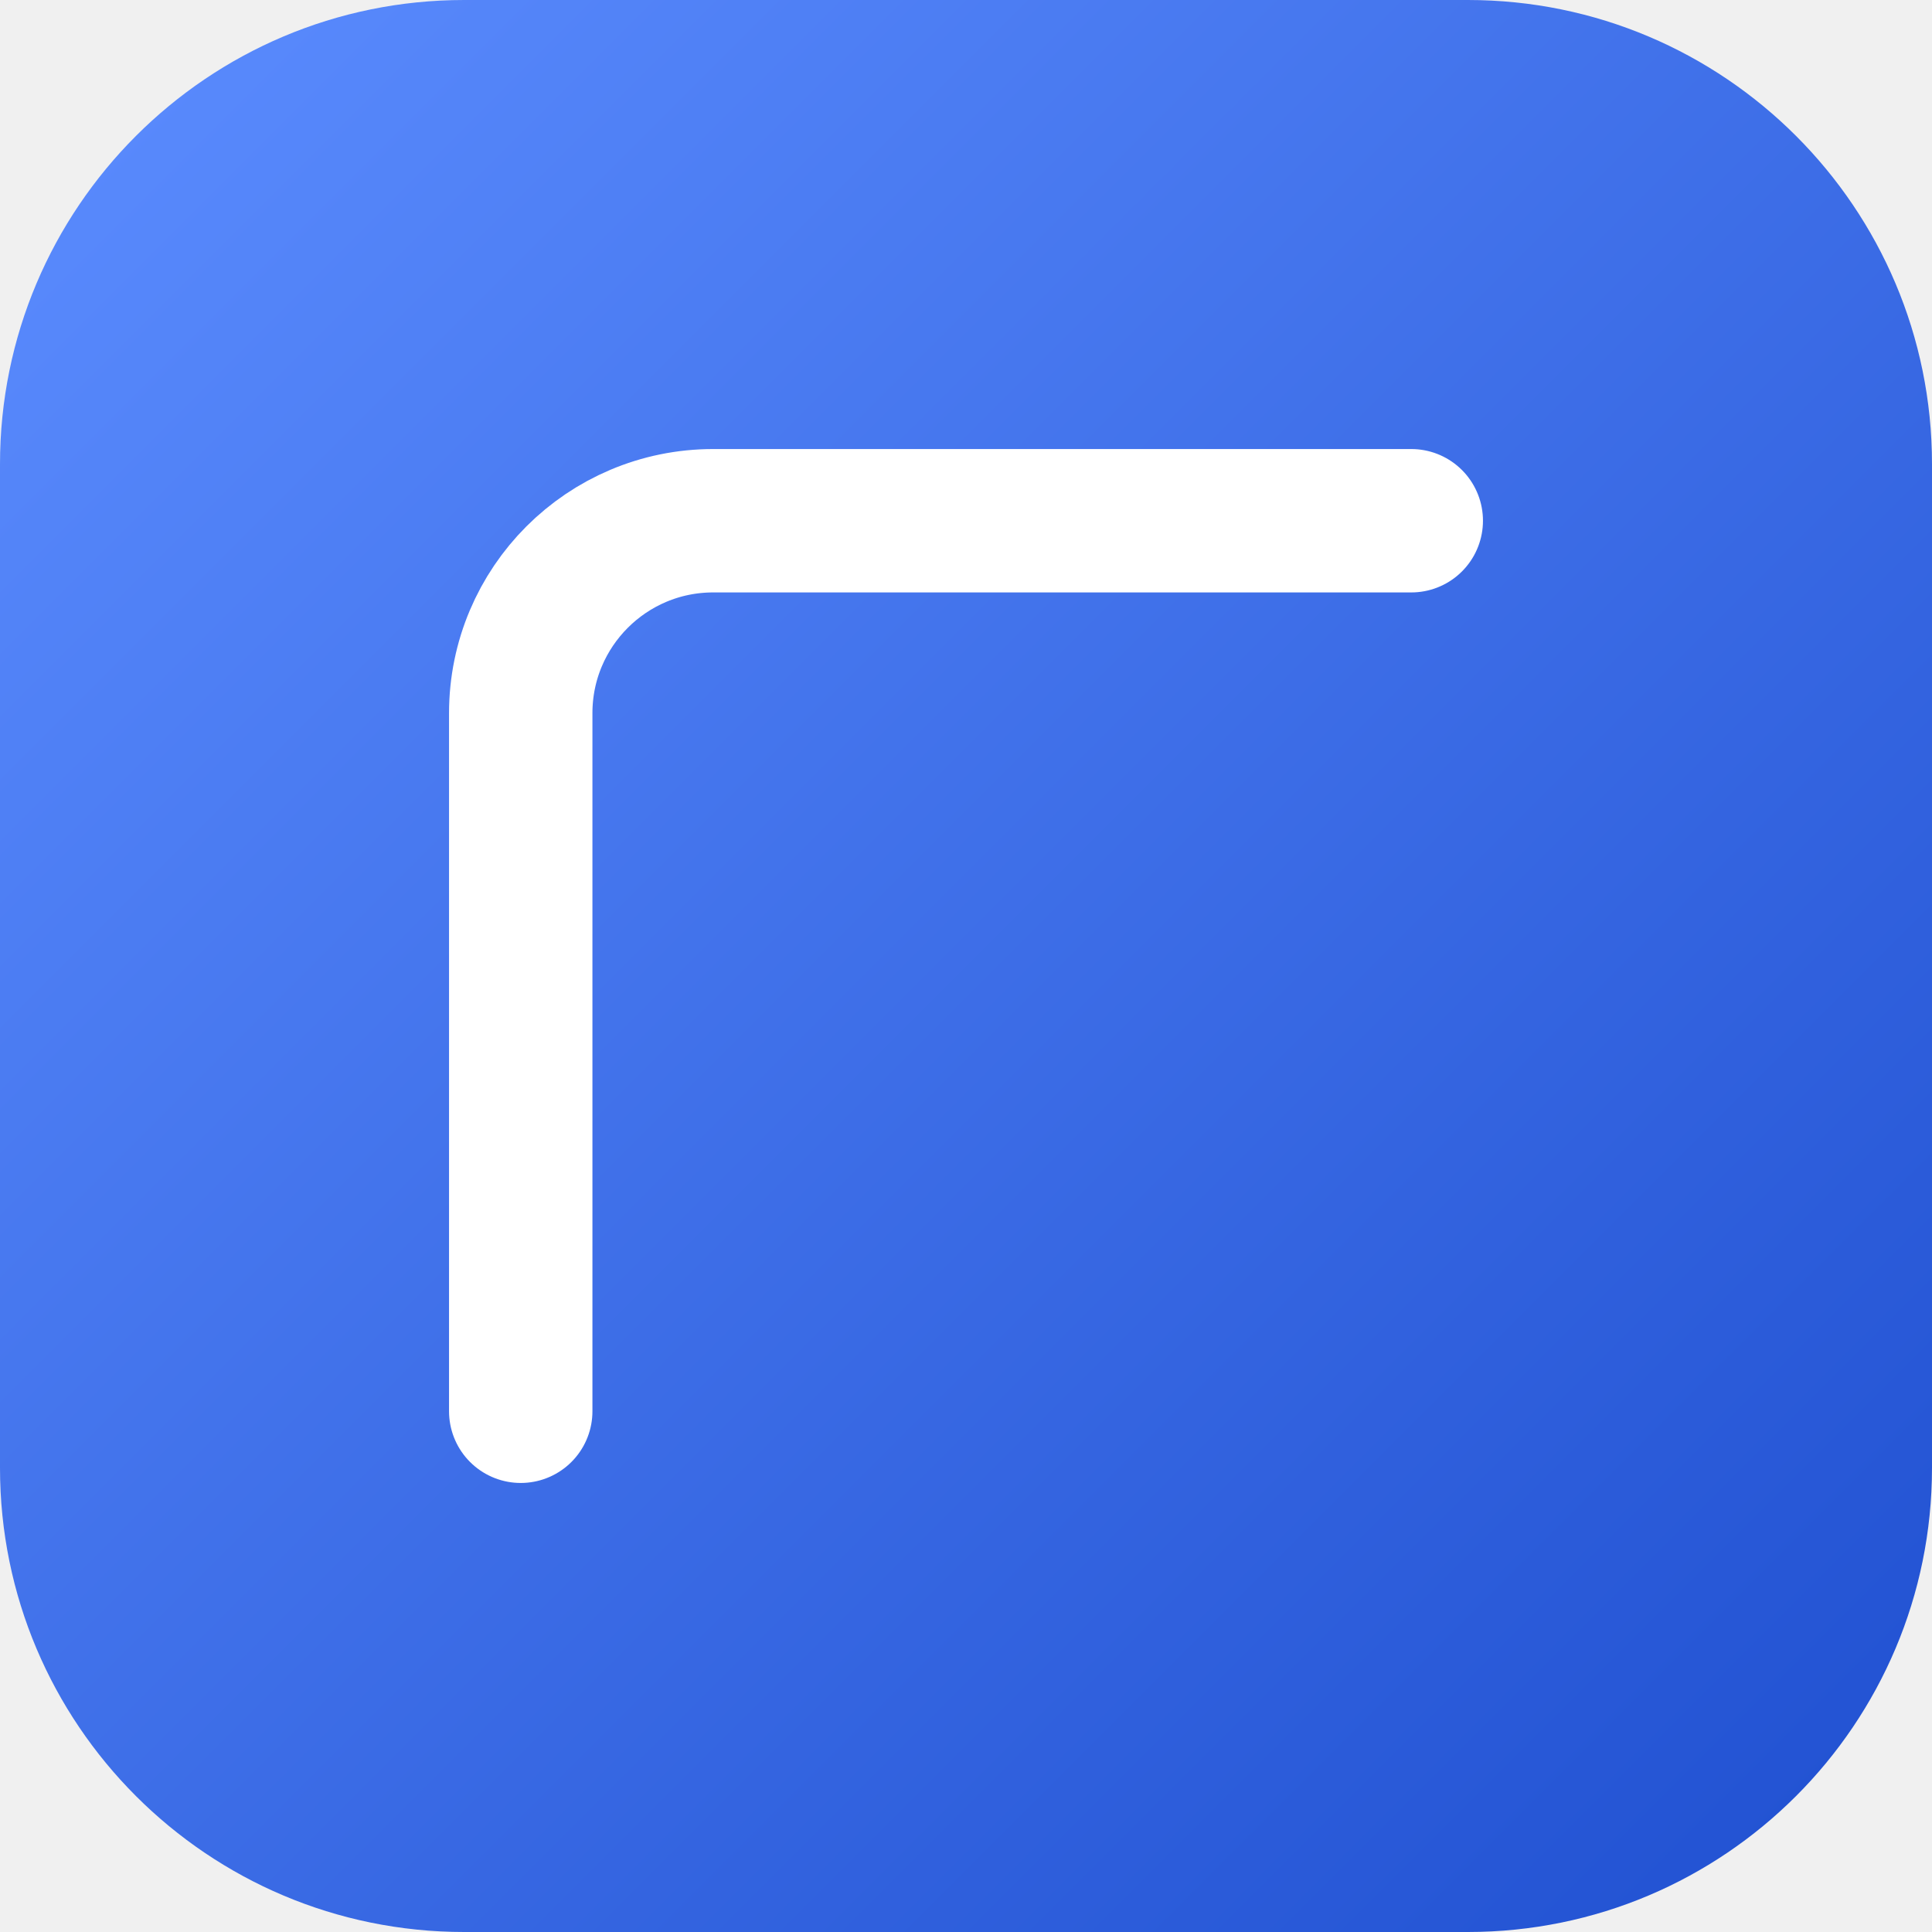
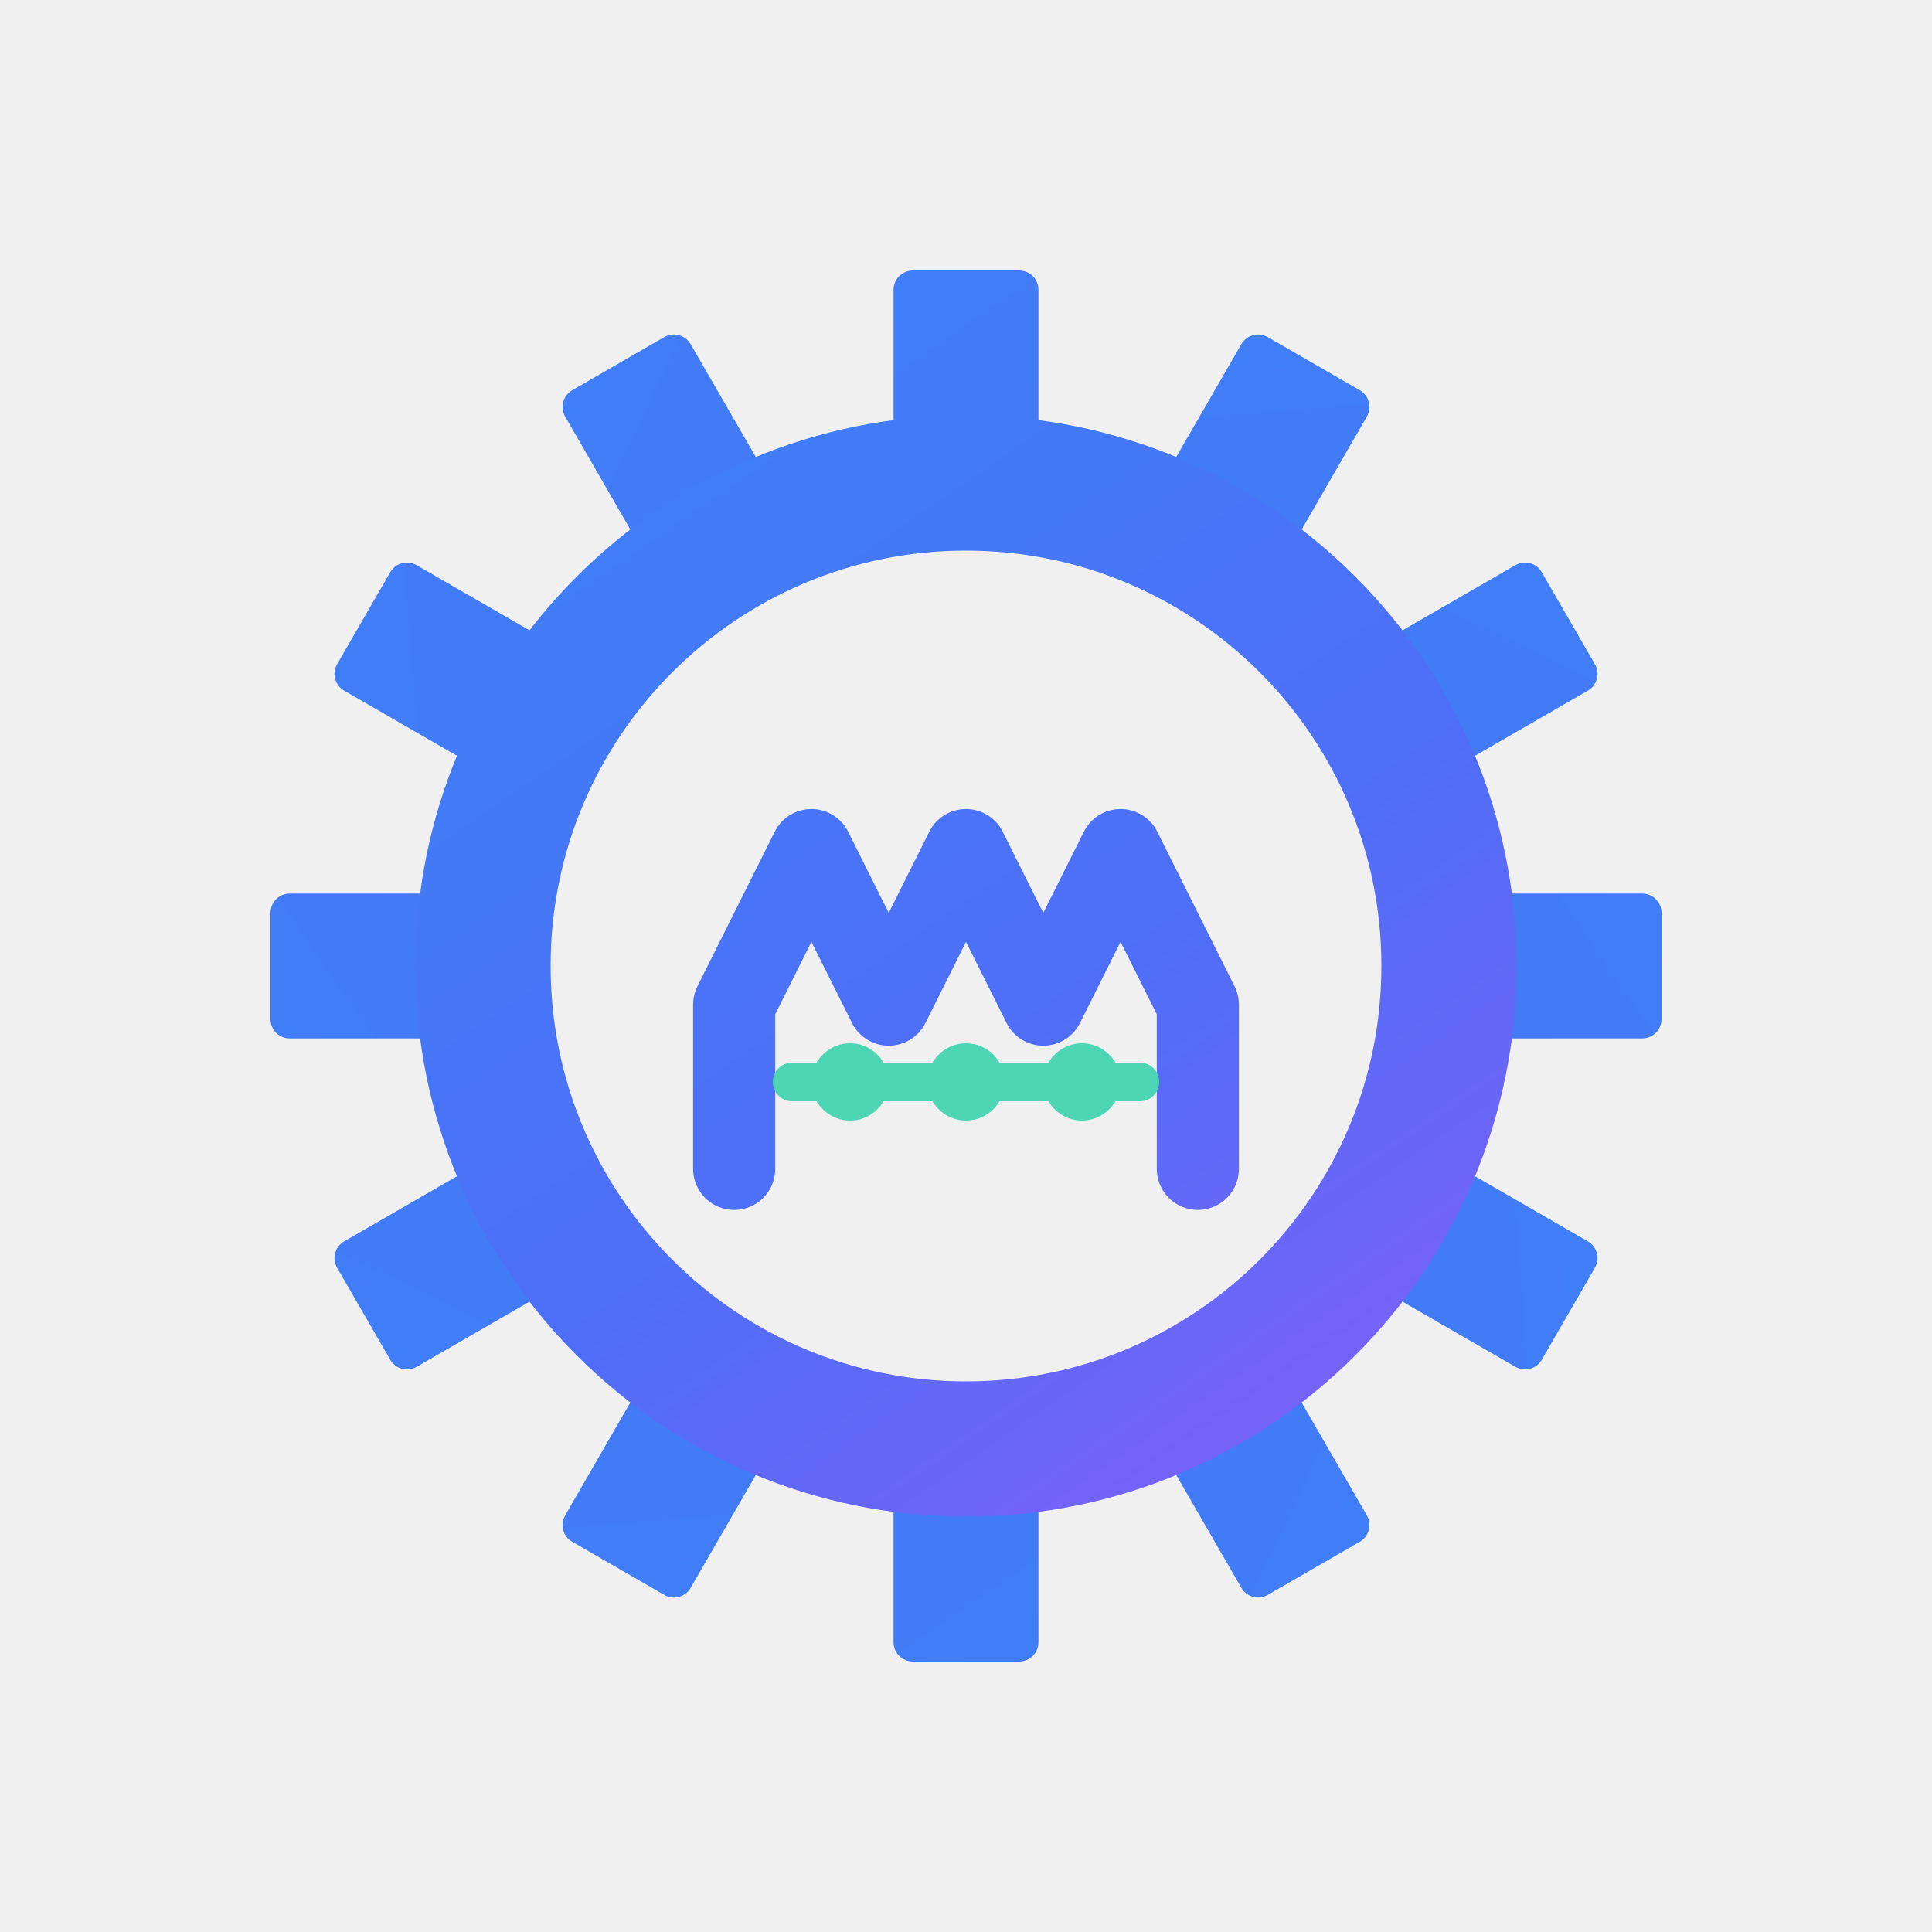
- <svg xmlns="http://www.w3.org/2000/svg" viewBox="0 0 512 512" role="img" aria-label="Цифровой завод">
+ <svg xmlns="http://www.w3.org/2000/svg" viewBox="0 0 200 200" role="img" aria-label="Цифровой завод">
  <defs>
-     <linearGradient id="cz" x1="0" y1="0" x2="512" y2="512" gradientUnits="userSpaceOnUse">
-       <stop offset="0" stop-color="#5c8dff" />
-       <stop offset="1" stop-color="#1f4fd0" />
+     <linearGradient id="cz-grad" x1="56" y1="34" x2="148" y2="168" gradientUnits="userSpaceOnUse">
+       <stop offset="0" stop-color="#3b82f6" />
+       <stop offset="0.55" stop-color="#4f6ef7" />
+       <stop offset="1" stop-color="#8b5cf6" />
    </linearGradient>
  </defs>
-   <rect width="512" height="512" rx="123" fill="url(#cz)" />
-   <path d="M374 138 H189 A51 51 0 0 0 138 189 V374" fill="none" stroke="#fff" stroke-width="38" stroke-linecap="round" />
+   <g fill="url(#cz-grad)">
+     <rect x="92.5" y="28" width="15" height="20" rx="2" transform="rotate(0 100 100)" />
+     <rect x="92.5" y="28" width="15" height="20" rx="2" transform="rotate(30 100 100)" />
+     <rect x="92.5" y="28" width="15" height="20" rx="2" transform="rotate(60 100 100)" />
+     <rect x="92.5" y="28" width="15" height="20" rx="2" transform="rotate(90 100 100)" />
+     <rect x="92.5" y="28" width="15" height="20" rx="2" transform="rotate(120 100 100)" />
+     <rect x="92.5" y="28" width="15" height="20" rx="2" transform="rotate(150 100 100)" />
+     <rect x="92.5" y="28" width="15" height="20" rx="2" transform="rotate(180 100 100)" />
+     <rect x="92.5" y="28" width="15" height="20" rx="2" transform="rotate(210 100 100)" />
+     <rect x="92.5" y="28" width="15" height="20" rx="2" transform="rotate(240 100 100)" />
+     <rect x="92.5" y="28" width="15" height="20" rx="2" transform="rotate(270 100 100)" />
+     <rect x="92.5" y="28" width="15" height="20" rx="2" transform="rotate(300 100 100)" />
+     <rect x="92.5" y="28" width="15" height="20" rx="2" transform="rotate(330 100 100)" />
+   </g>
+   <circle cx="100" cy="100" r="50" fill="none" stroke="url(#cz-grad)" stroke-width="14" />
+   <path d="M76 121 V104 L84 88 L92 104 L100 88 L108 104 L116 88 L124 104 V121" fill="none" stroke="url(#cz-grad)" stroke-width="8.5" stroke-linejoin="round" stroke-linecap="round" />
+   <path d="M82 112 H118" fill="none" stroke="#4ed6b4" stroke-width="4" stroke-linecap="round" />
+   <g fill="#4ed6b4">
+     <circle cx="88" cy="112" r="4" />
+     <circle cx="100" cy="112" r="4" />
+     <circle cx="112" cy="112" r="4" />
+   </g>
</svg>
